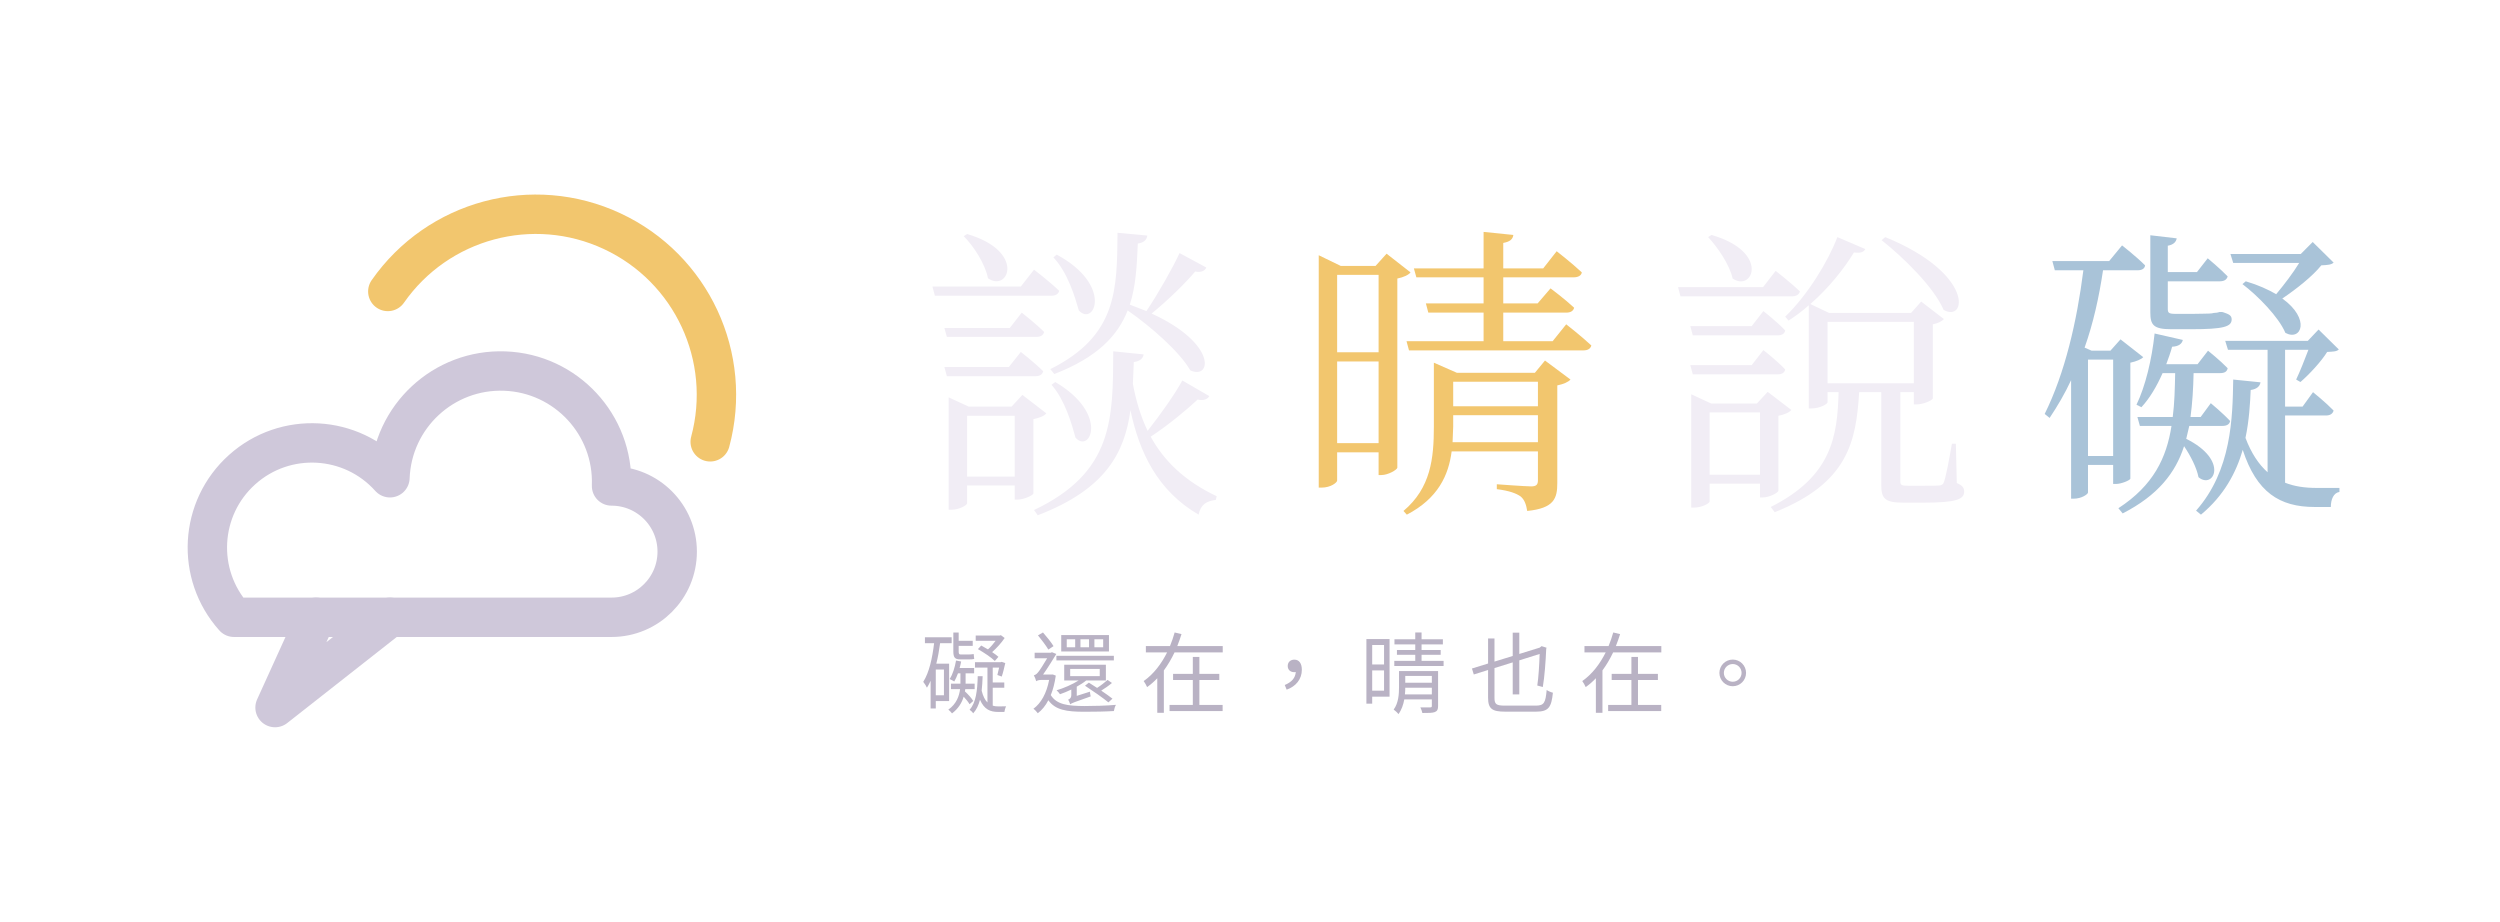
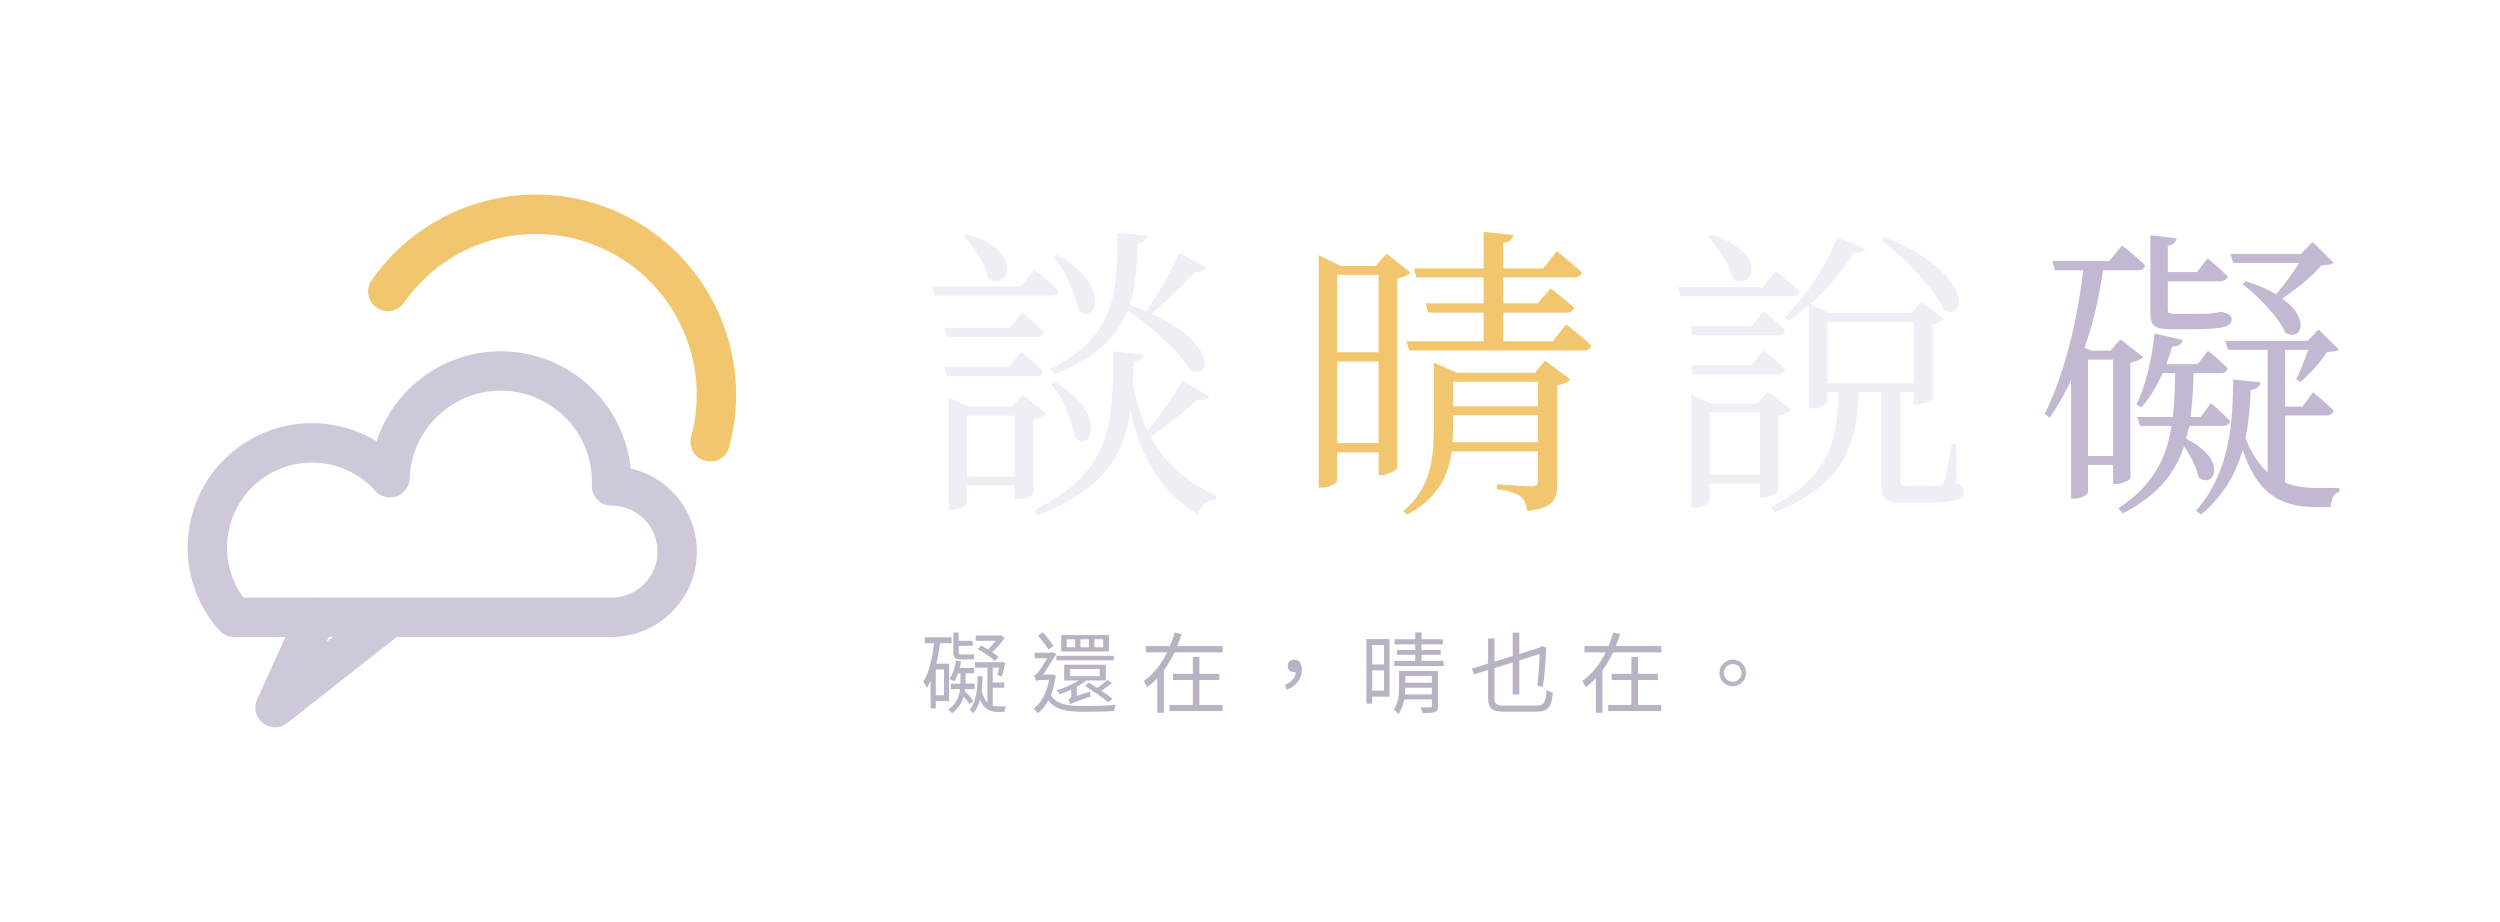
<svg xmlns="http://www.w3.org/2000/svg" width="1140" height="420" viewBox="0 0 1140 420">
  <g data-layer="sym">
    <g transform="translate(210 210) scale(0.7485022) translate(-18.0 -24.5)">
      <g data-layer="a">
        <path d="M -120 120 H 110 A 40 40 0 0 0 110 40 A 67.5 67.5 0 0 0 -25 35 A 55 55 0 0 0 -120 120 Z" fill="none" stroke="#CFC8DA" stroke-width="24" stroke-linecap="round" stroke-linejoin="round" />
        <path d="M -70 120 L -95 175 L -25 120" fill="none" stroke="#CFC8DA" stroke-width="24" stroke-linecap="round" stroke-linejoin="round" />
      </g>
      <g data-layer="q">
        <path d="M -26.3 -78.5 A 110 110 0 0 1 170.1 13.1" fill="none" stroke="#F2C66E" stroke-width="24" stroke-linecap="round" stroke-linejoin="round" />
      </g>
    </g>
  </g>
  <g data-layer="txt">
    <text x="420.0" y="223.2" font-family="Noto Serif CJK TC" font-size="140" fill="#F1EDF5">談</text>
    <text x="590.0" y="223.2" font-family="Noto Serif CJK TC" font-size="140" fill="#F2C66E">晴</text>
    <text x="760.0" y="223.2" font-family="Noto Serif CJK TC" font-size="140" fill="#F1EDF5">說</text>
-     <text x="930.0" y="223.2" font-family="Noto Serif CJK TC" font-size="140" fill="#A9C3D8">礙</text>
+     <text x="930.0" y="223.2" font-family="Noto Serif CJK TC" font-size="140" fill="#C3B8D1">礙</text>
  </g>
  <g data-layer="sub">
    <text x="420.0" y="322" font-family="Noto Sans CJK TC" font-size="40" fill="#B9B2C4">礙</text>
    <text x="470.0" y="322" font-family="Noto Sans CJK TC" font-size="40" fill="#B9B2C4">還</text>
    <text x="520.0" y="322" font-family="Noto Sans CJK TC" font-size="40" fill="#B9B2C4">在</text>
    <text x="570.0" y="322" font-family="Noto Sans CJK TC" font-size="40" fill="#B9B2C4">，</text>
    <text x="620.0" y="322" font-family="Noto Sans CJK TC" font-size="40" fill="#B9B2C4">晴</text>
    <text x="670.0" y="322" font-family="Noto Sans CJK TC" font-size="40" fill="#B9B2C4">也</text>
    <text x="720.0" y="322" font-family="Noto Sans CJK TC" font-size="40" fill="#B9B2C4">在</text>
    <text x="770.0" y="322" font-family="Noto Sans CJK TC" font-size="40" fill="#B9B2C4">。</text>
  </g>
</svg>
